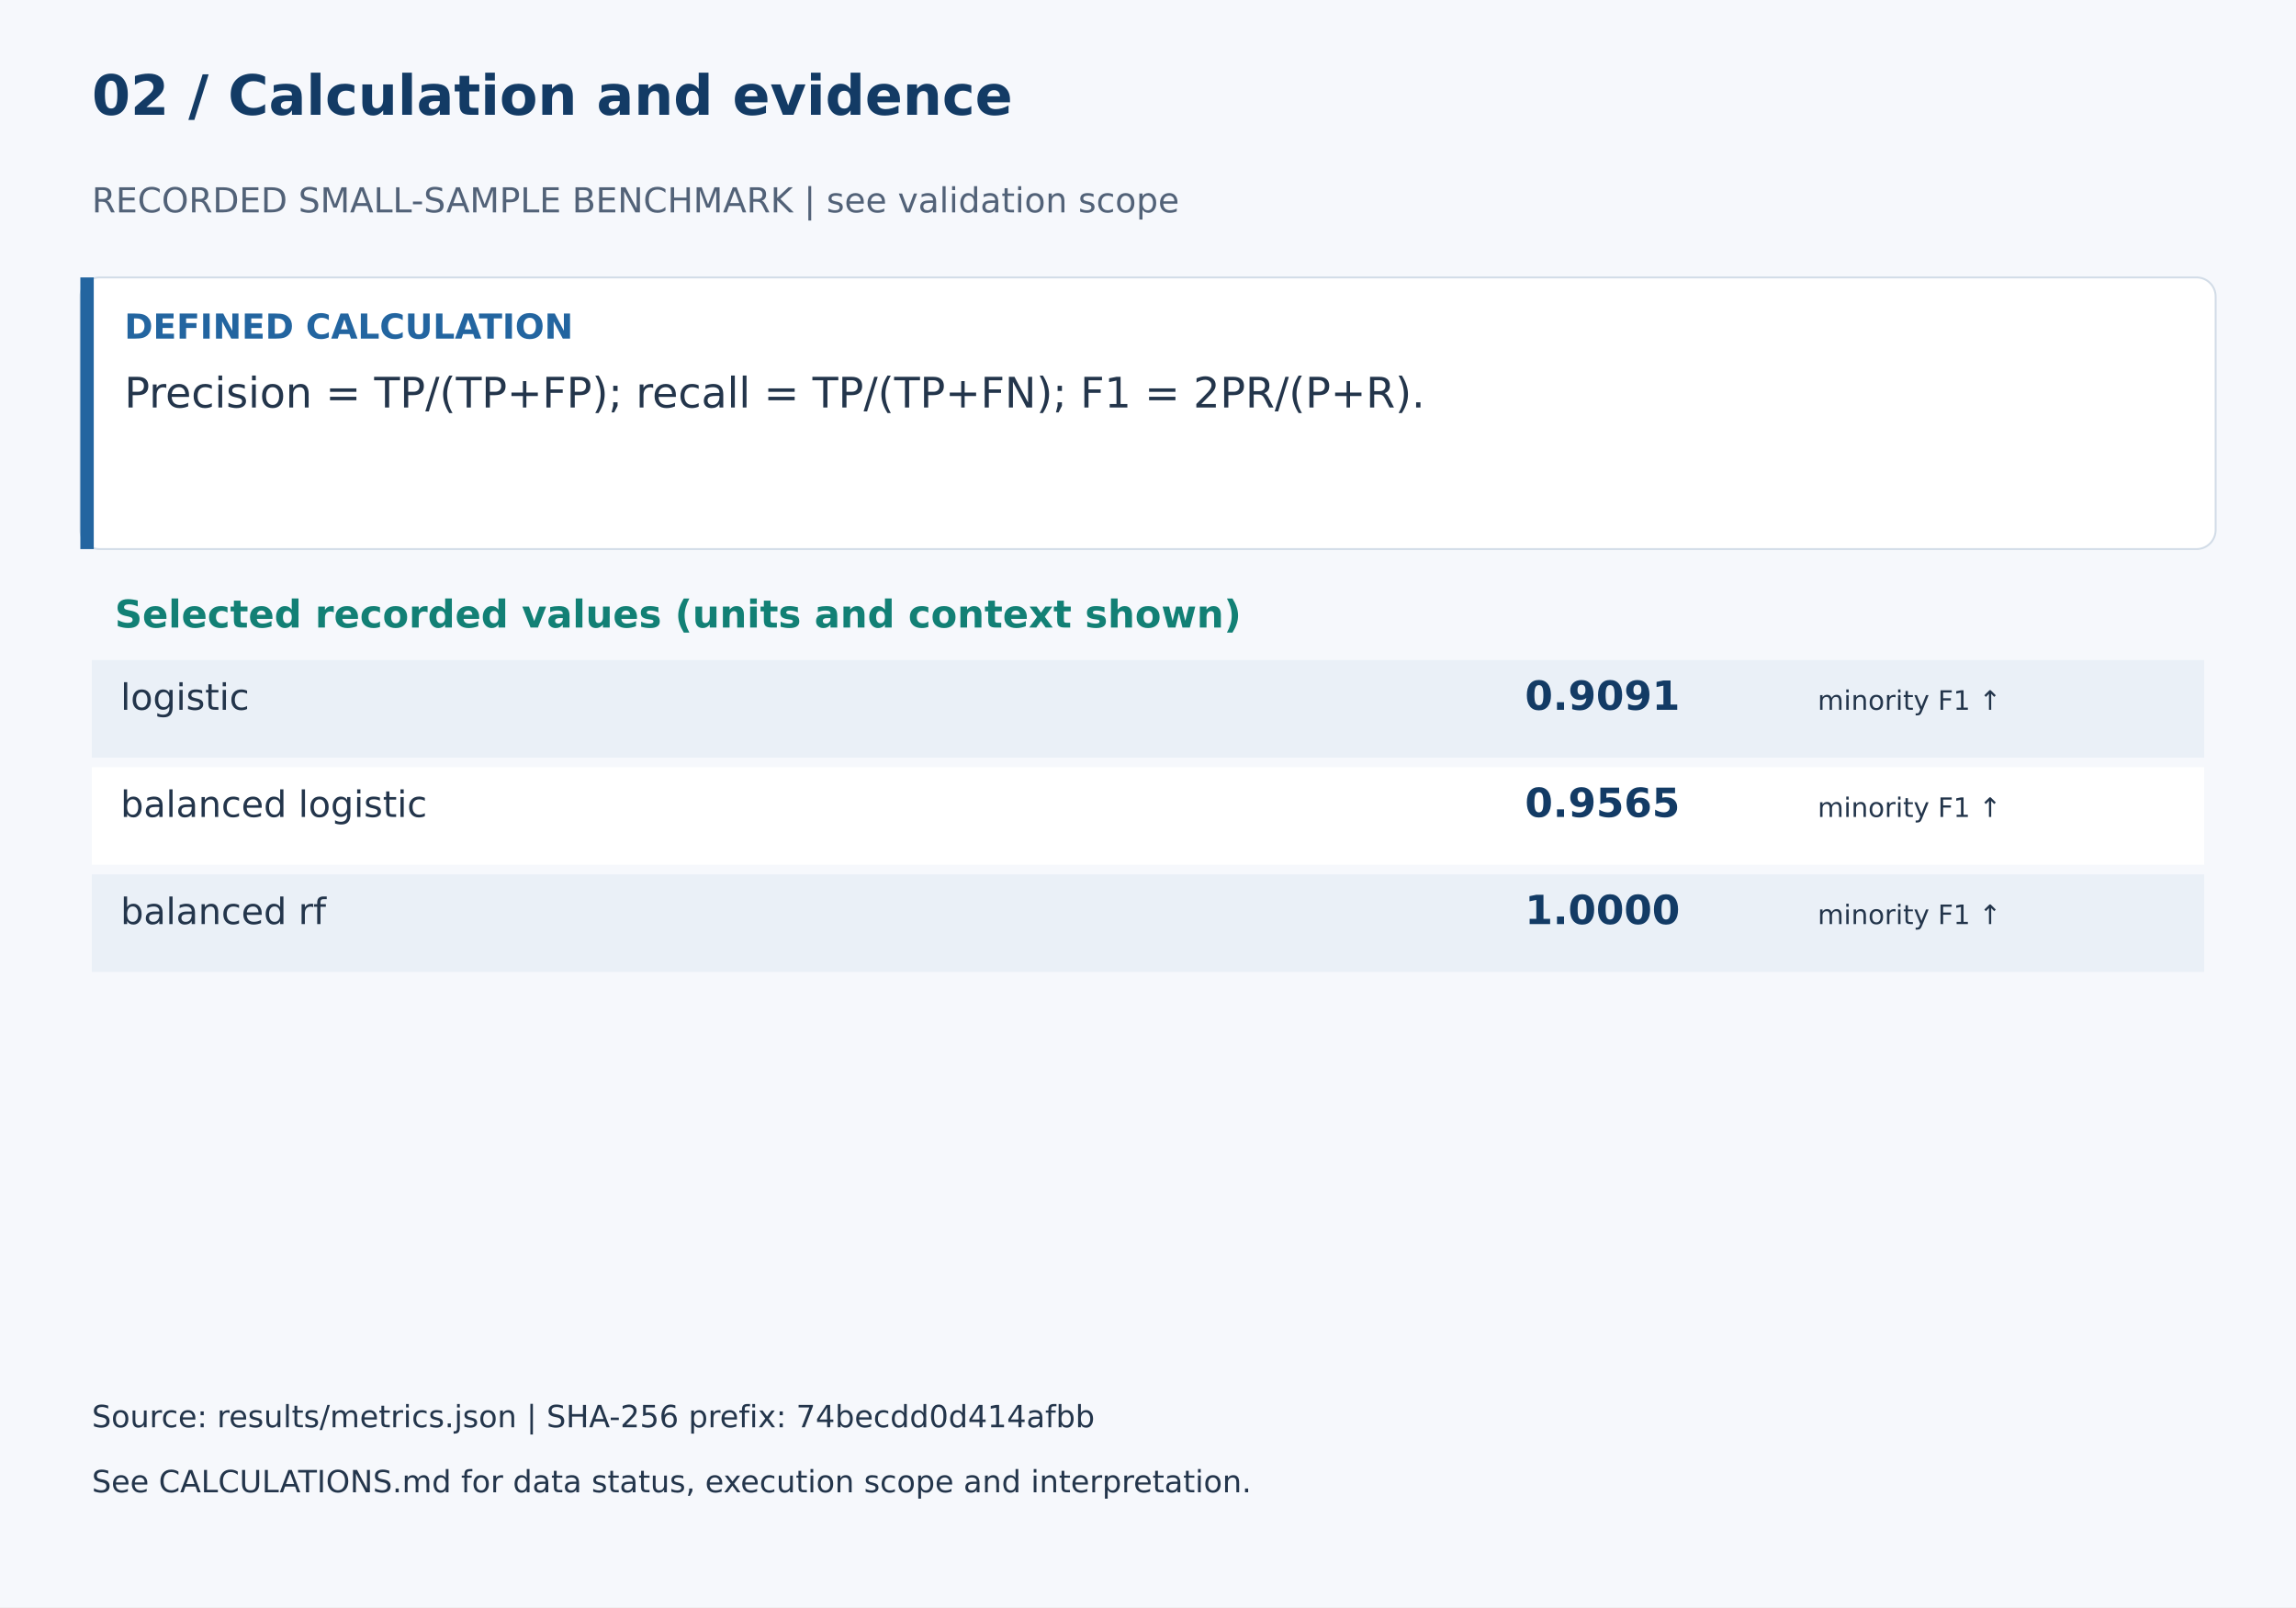
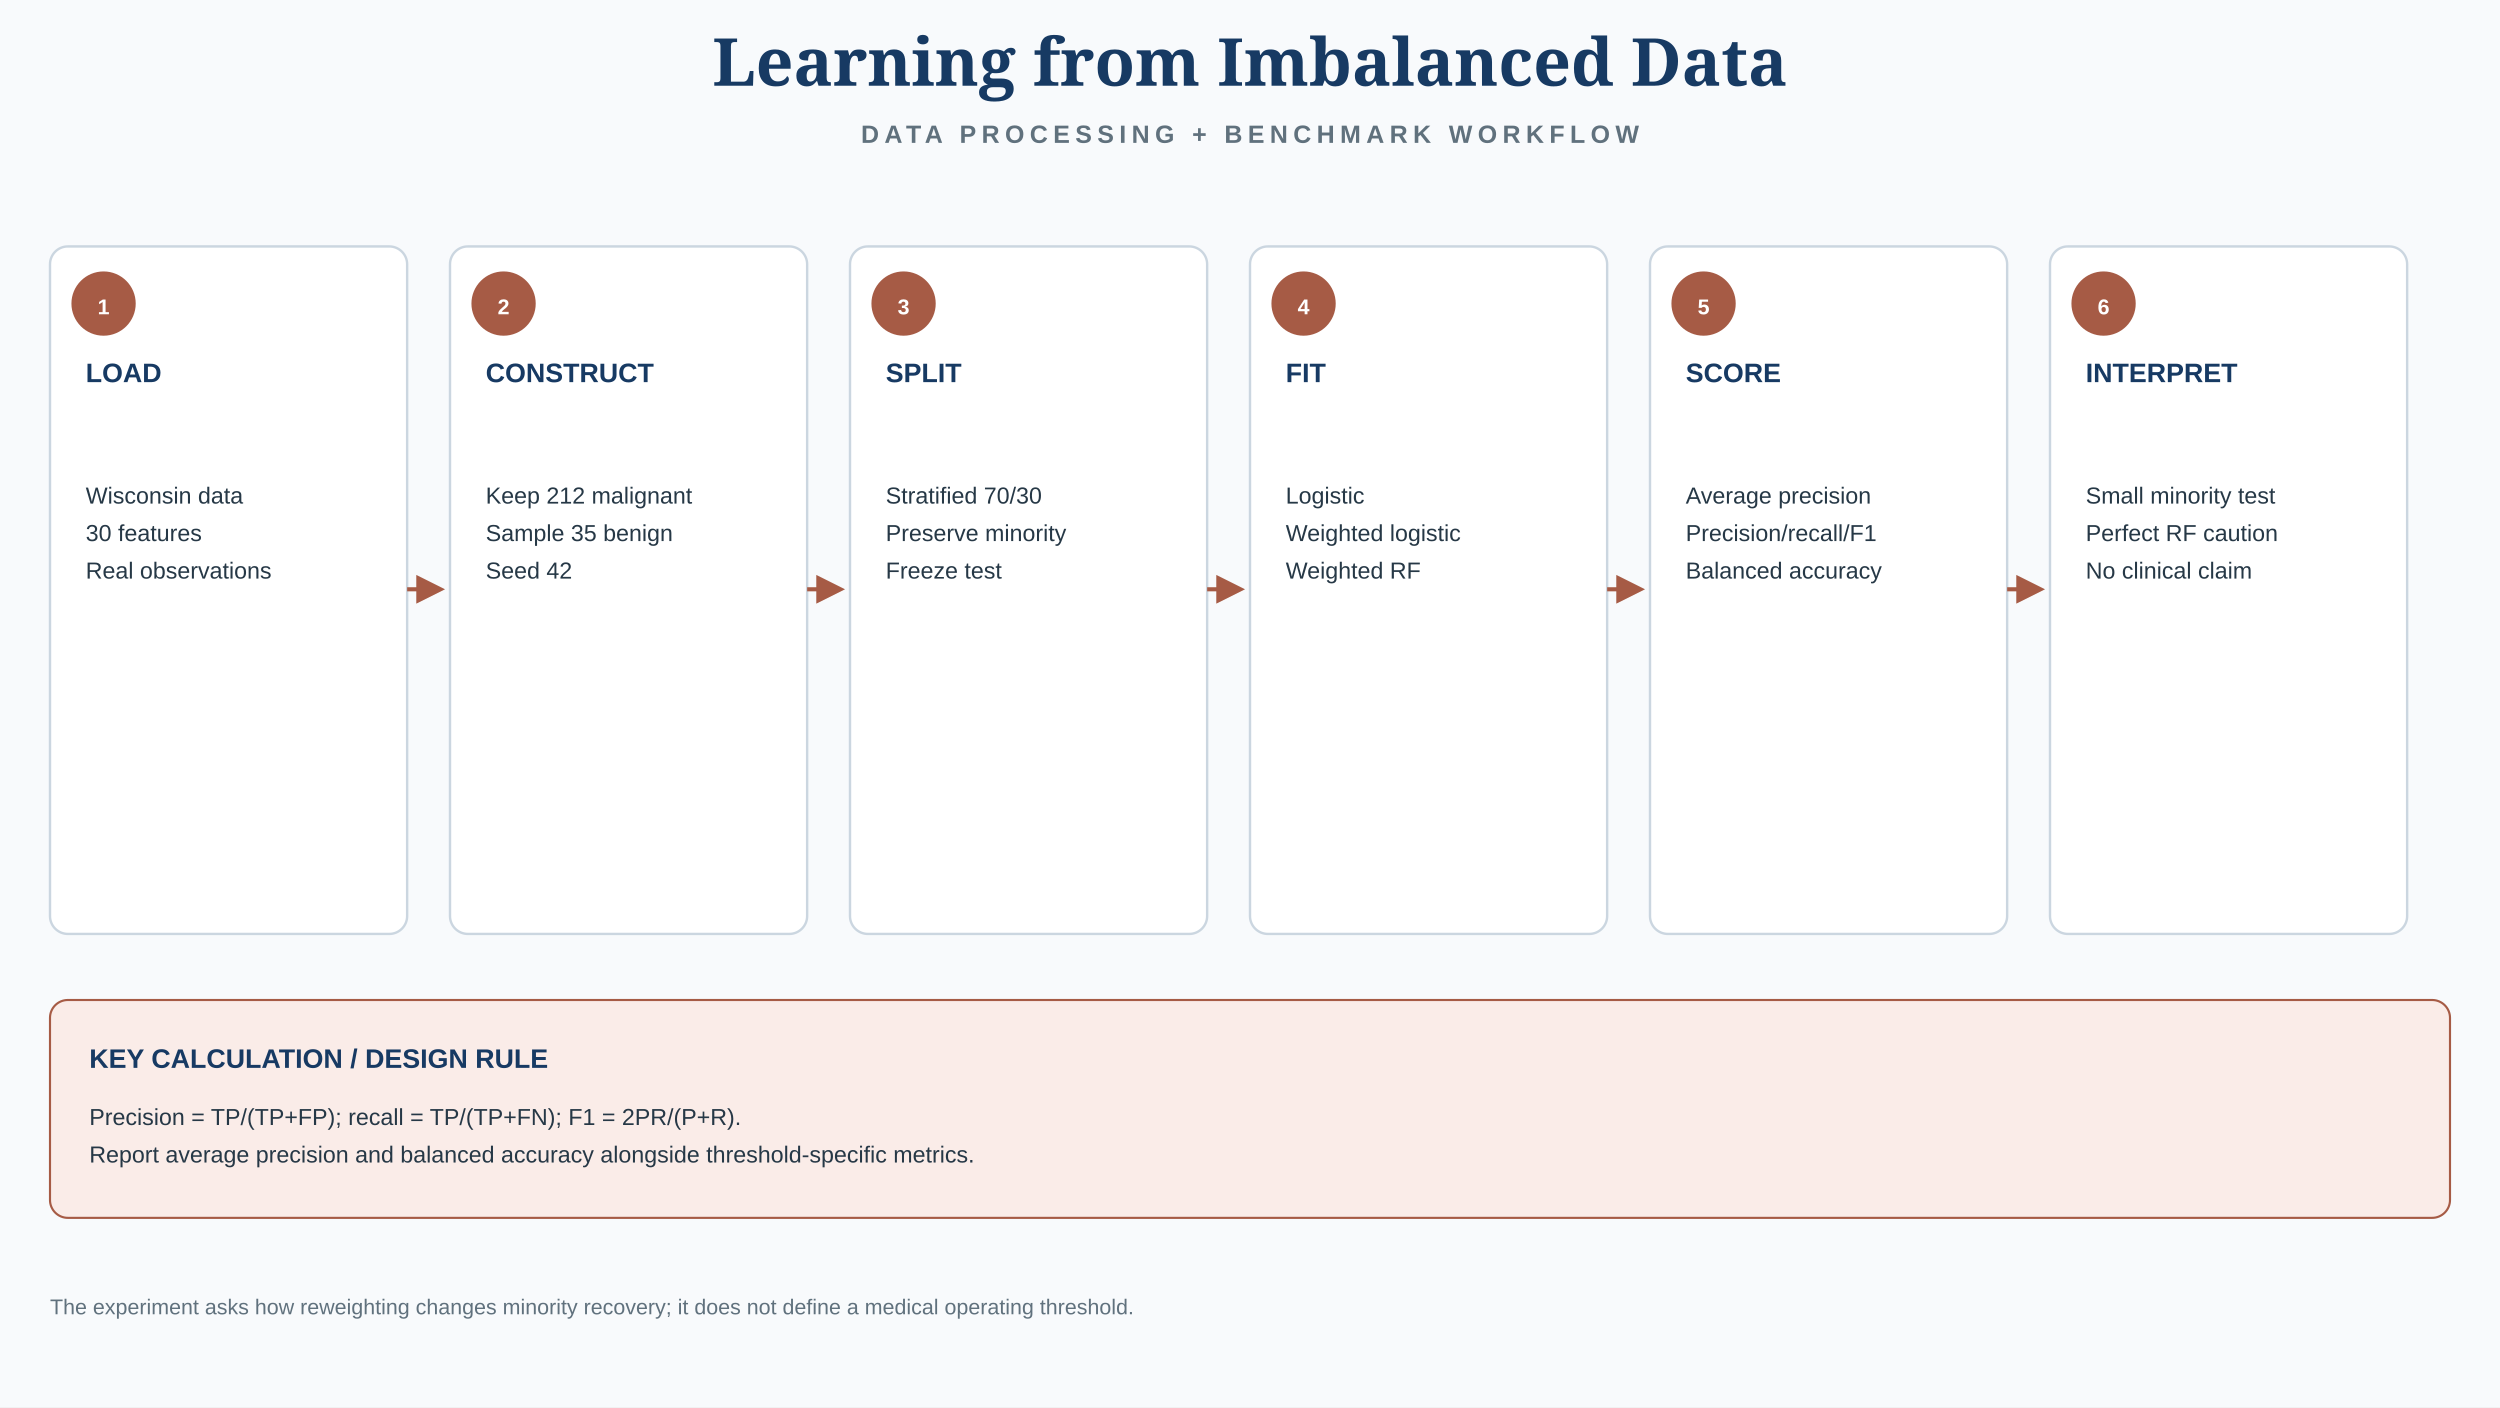
- <svg xmlns="http://www.w3.org/2000/svg" width="1200" height="840" viewBox="0 0 1200 840" role="img">
-   <rect width="1200" height="840" fill="#f6f8fc" />
-   <text x="48" y="60" font-family="DejaVu Sans,Arial,sans-serif" font-size="29" fill="#133b65" font-weight="700">02 / Calculation and evidence</text>
-   <text x="48" y="111" font-family="DejaVu Sans,Arial,sans-serif" font-size="18" fill="#526278" font-weight="400">RECORDED SMALL-SAMPLE BENCHMARK | see validation scope</text>
-   <rect x="42" y="145" width="1116" height="142" rx="10" fill="white" stroke="#d2dce7" />
-   <rect x="42" y="145" width="7" height="142" fill="#2365a0" />
-   <text x="65" y="177" font-family="DejaVu Sans,Arial,sans-serif" font-size="18" fill="#2365a0" font-weight="700">DEFINED CALCULATION</text>
-   <text x="65" y="213" font-family="DejaVu Sans,Arial,sans-serif" font-size="22" fill="#23354b" font-weight="400">Precision = TP/(TP+FP); recall = TP/(TP+FN); F1 = 2PR/(P+R).</text>
-   <text x="60" y="328" font-family="DejaVu Sans,Arial,sans-serif" font-size="20" fill="#128075" font-weight="700">Selected recorded values (units and context shown)</text>
-   <rect x="48" y="345" width="1104" height="51" fill="#eaf0f7" />
-   <text x="63" y="371" font-family="DejaVu Sans,Arial,sans-serif" font-size="19" fill="#23354b" font-weight="400">logistic</text>
-   <text x="797" y="371" font-family="DejaVu Sans,Arial,sans-serif" font-size="21" fill="#133b65" font-weight="700">0.9091</text>
-   <text x="950" y="371" font-family="DejaVu Sans,Arial,sans-serif" font-size="14" fill="#23354b" font-weight="400">minority F1 ↑</text>
-   <rect x="48" y="401" width="1104" height="51" fill="#ffffff" />
-   <text x="63" y="427" font-family="DejaVu Sans,Arial,sans-serif" font-size="19" fill="#23354b" font-weight="400">balanced logistic</text>
-   <text x="797" y="427" font-family="DejaVu Sans,Arial,sans-serif" font-size="21" fill="#133b65" font-weight="700">0.9565</text>
-   <text x="950" y="427" font-family="DejaVu Sans,Arial,sans-serif" font-size="14" fill="#23354b" font-weight="400">minority F1 ↑</text>
-   <rect x="48" y="457" width="1104" height="51" fill="#eaf0f7" />
-   <text x="63" y="483" font-family="DejaVu Sans,Arial,sans-serif" font-size="19" fill="#23354b" font-weight="400">balanced rf</text>
-   <text x="797" y="483" font-family="DejaVu Sans,Arial,sans-serif" font-size="21" fill="#133b65" font-weight="700">1.0000</text>
-   <text x="950" y="483" font-family="DejaVu Sans,Arial,sans-serif" font-size="14" fill="#23354b" font-weight="400">minority F1 ↑</text>
-   <text x="48" y="746" font-family="DejaVu Sans,Arial,sans-serif" font-size="16" fill="#23354b" font-weight="400">Source: results/metrics.json | SHA-256 prefix: 74becdd0d414afbb</text>
-   <text x="48" y="780" font-family="DejaVu Sans,Arial,sans-serif" font-size="16" fill="#23354b" font-weight="400">See CALCULATIONS.md for data status, execution scope and interpretation.</text>
+ <svg xmlns="http://www.w3.org/2000/svg" viewBox="0 0 1400 788" role="img" aria-labelledby="title desc">
+   <rect width="1400" height="788" fill="#F8FAFC" />
+   <style>.t{font:700 37px Georgia,serif;fill:#173A63}.s{font:600 14px Arial,sans-serif;fill:#60717D;letter-spacing:3px}.h{font:700 15px Arial,sans-serif;fill:#173A63}.b{font:13px Arial,sans-serif;fill:#263846}.sm{font:12px Arial,sans-serif;fill:#60717D}.c{fill:#fff;stroke:#CBD6E0;stroke-width:1.35}.a{fill:#A65B45}.n{fill:#FAECE8;stroke:#A65B45;stroke-width:1.2}.ar{stroke:#A65B45;stroke-width:2.3;fill:none;marker-end:url(#x)}</style>
+   <defs>
+     <marker id="x" viewBox="0 0 10 10" refX="8" refY="5" markerWidth="7" markerHeight="7" orient="auto">
+       <path d="M0 0 L10 5 L0 10 z" fill="#A65B45" />
+     </marker>
+   </defs>
+   <text x="700" y="48" text-anchor="middle" class="t">Learning from Imbalanced Data</text>
+   <text x="700" y="80" text-anchor="middle" class="s">DATA PROCESSING + BENCHMARK WORKFLOW</text>
+   <rect x="28" y="138" width="200" height="385" rx="10" class="c" />
+   <circle cx="58" cy="170" r="18" class="a" />
+   <text x="58" y="176" text-anchor="middle" fill="#fff" font-family="Arial" font-weight="700">1</text>
+   <text x="48" y="214" class="h">
+     <tspan x="48">LOAD</tspan>
+   </text>
+   <text x="48" y="282" class="b">
+     <tspan x="48">Wisconsin data</tspan>
+     <tspan x="48" dy="21">30 features</tspan>
+     <tspan x="48" dy="21">Real observations</tspan>
+   </text>
+   <path d="M228 330 H246" class="ar" />
+   <rect x="252" y="138" width="200" height="385" rx="10" class="c" />
+   <circle cx="282" cy="170" r="18" class="a" />
+   <text x="282" y="176" text-anchor="middle" fill="#fff" font-family="Arial" font-weight="700">2</text>
+   <text x="272" y="214" class="h">
+     <tspan x="272">CONSTRUCT</tspan>
+   </text>
+   <text x="272" y="282" class="b">
+     <tspan x="272">Keep 212 malignant</tspan>
+     <tspan x="272" dy="21">Sample 35 benign</tspan>
+     <tspan x="272" dy="21">Seed 42</tspan>
+   </text>
+   <path d="M452 330 H470" class="ar" />
+   <rect x="476" y="138" width="200" height="385" rx="10" class="c" />
+   <circle cx="506" cy="170" r="18" class="a" />
+   <text x="506" y="176" text-anchor="middle" fill="#fff" font-family="Arial" font-weight="700">3</text>
+   <text x="496" y="214" class="h">
+     <tspan x="496">SPLIT</tspan>
+   </text>
+   <text x="496" y="282" class="b">
+     <tspan x="496">Stratified 70/30</tspan>
+     <tspan x="496" dy="21">Preserve minority</tspan>
+     <tspan x="496" dy="21">Freeze test</tspan>
+   </text>
+   <path d="M676 330 H694" class="ar" />
+   <rect x="700" y="138" width="200" height="385" rx="10" class="c" />
+   <circle cx="730" cy="170" r="18" class="a" />
+   <text x="730" y="176" text-anchor="middle" fill="#fff" font-family="Arial" font-weight="700">4</text>
+   <text x="720" y="214" class="h">
+     <tspan x="720">FIT</tspan>
+   </text>
+   <text x="720" y="282" class="b">
+     <tspan x="720">Logistic</tspan>
+     <tspan x="720" dy="21">Weighted logistic</tspan>
+     <tspan x="720" dy="21">Weighted RF</tspan>
+   </text>
+   <path d="M900 330 H918" class="ar" />
+   <rect x="924" y="138" width="200" height="385" rx="10" class="c" />
+   <circle cx="954" cy="170" r="18" class="a" />
+   <text x="954" y="176" text-anchor="middle" fill="#fff" font-family="Arial" font-weight="700">5</text>
+   <text x="944" y="214" class="h">
+     <tspan x="944">SCORE</tspan>
+   </text>
+   <text x="944" y="282" class="b">
+     <tspan x="944">Average precision</tspan>
+     <tspan x="944" dy="21">Precision/recall/F1</tspan>
+     <tspan x="944" dy="21">Balanced accuracy</tspan>
+   </text>
+   <path d="M1124 330 H1142" class="ar" />
+   <rect x="1148" y="138" width="200" height="385" rx="10" class="c" />
+   <circle cx="1178" cy="170" r="18" class="a" />
+   <text x="1178" y="176" text-anchor="middle" fill="#fff" font-family="Arial" font-weight="700">6</text>
+   <text x="1168" y="214" class="h">
+     <tspan x="1168">INTERPRET</tspan>
+   </text>
+   <text x="1168" y="282" class="b">
+     <tspan x="1168">Small minority test</tspan>
+     <tspan x="1168" dy="21">Perfect RF caution</tspan>
+     <tspan x="1168" dy="21">No clinical claim</tspan>
+   </text>
+   <rect x="28" y="560" width="1344" height="122" rx="10" class="n" />
+   <text x="50" y="598" class="h">KEY CALCULATION / DESIGN RULE</text>
+   <text x="50" y="630" class="b">
+     <tspan x="50">Precision = TP/(TP+FP); recall = TP/(TP+FN); F1 = 2PR/(P+R).</tspan>
+     <tspan x="50" dy="21">Report average precision and balanced accuracy alongside threshold-specific metrics.</tspan>
+   </text>
+   <text x="28" y="736" class="sm">The experiment asks how reweighting changes minority recovery; it does not define a medical operating threshold.</text>
</svg>
